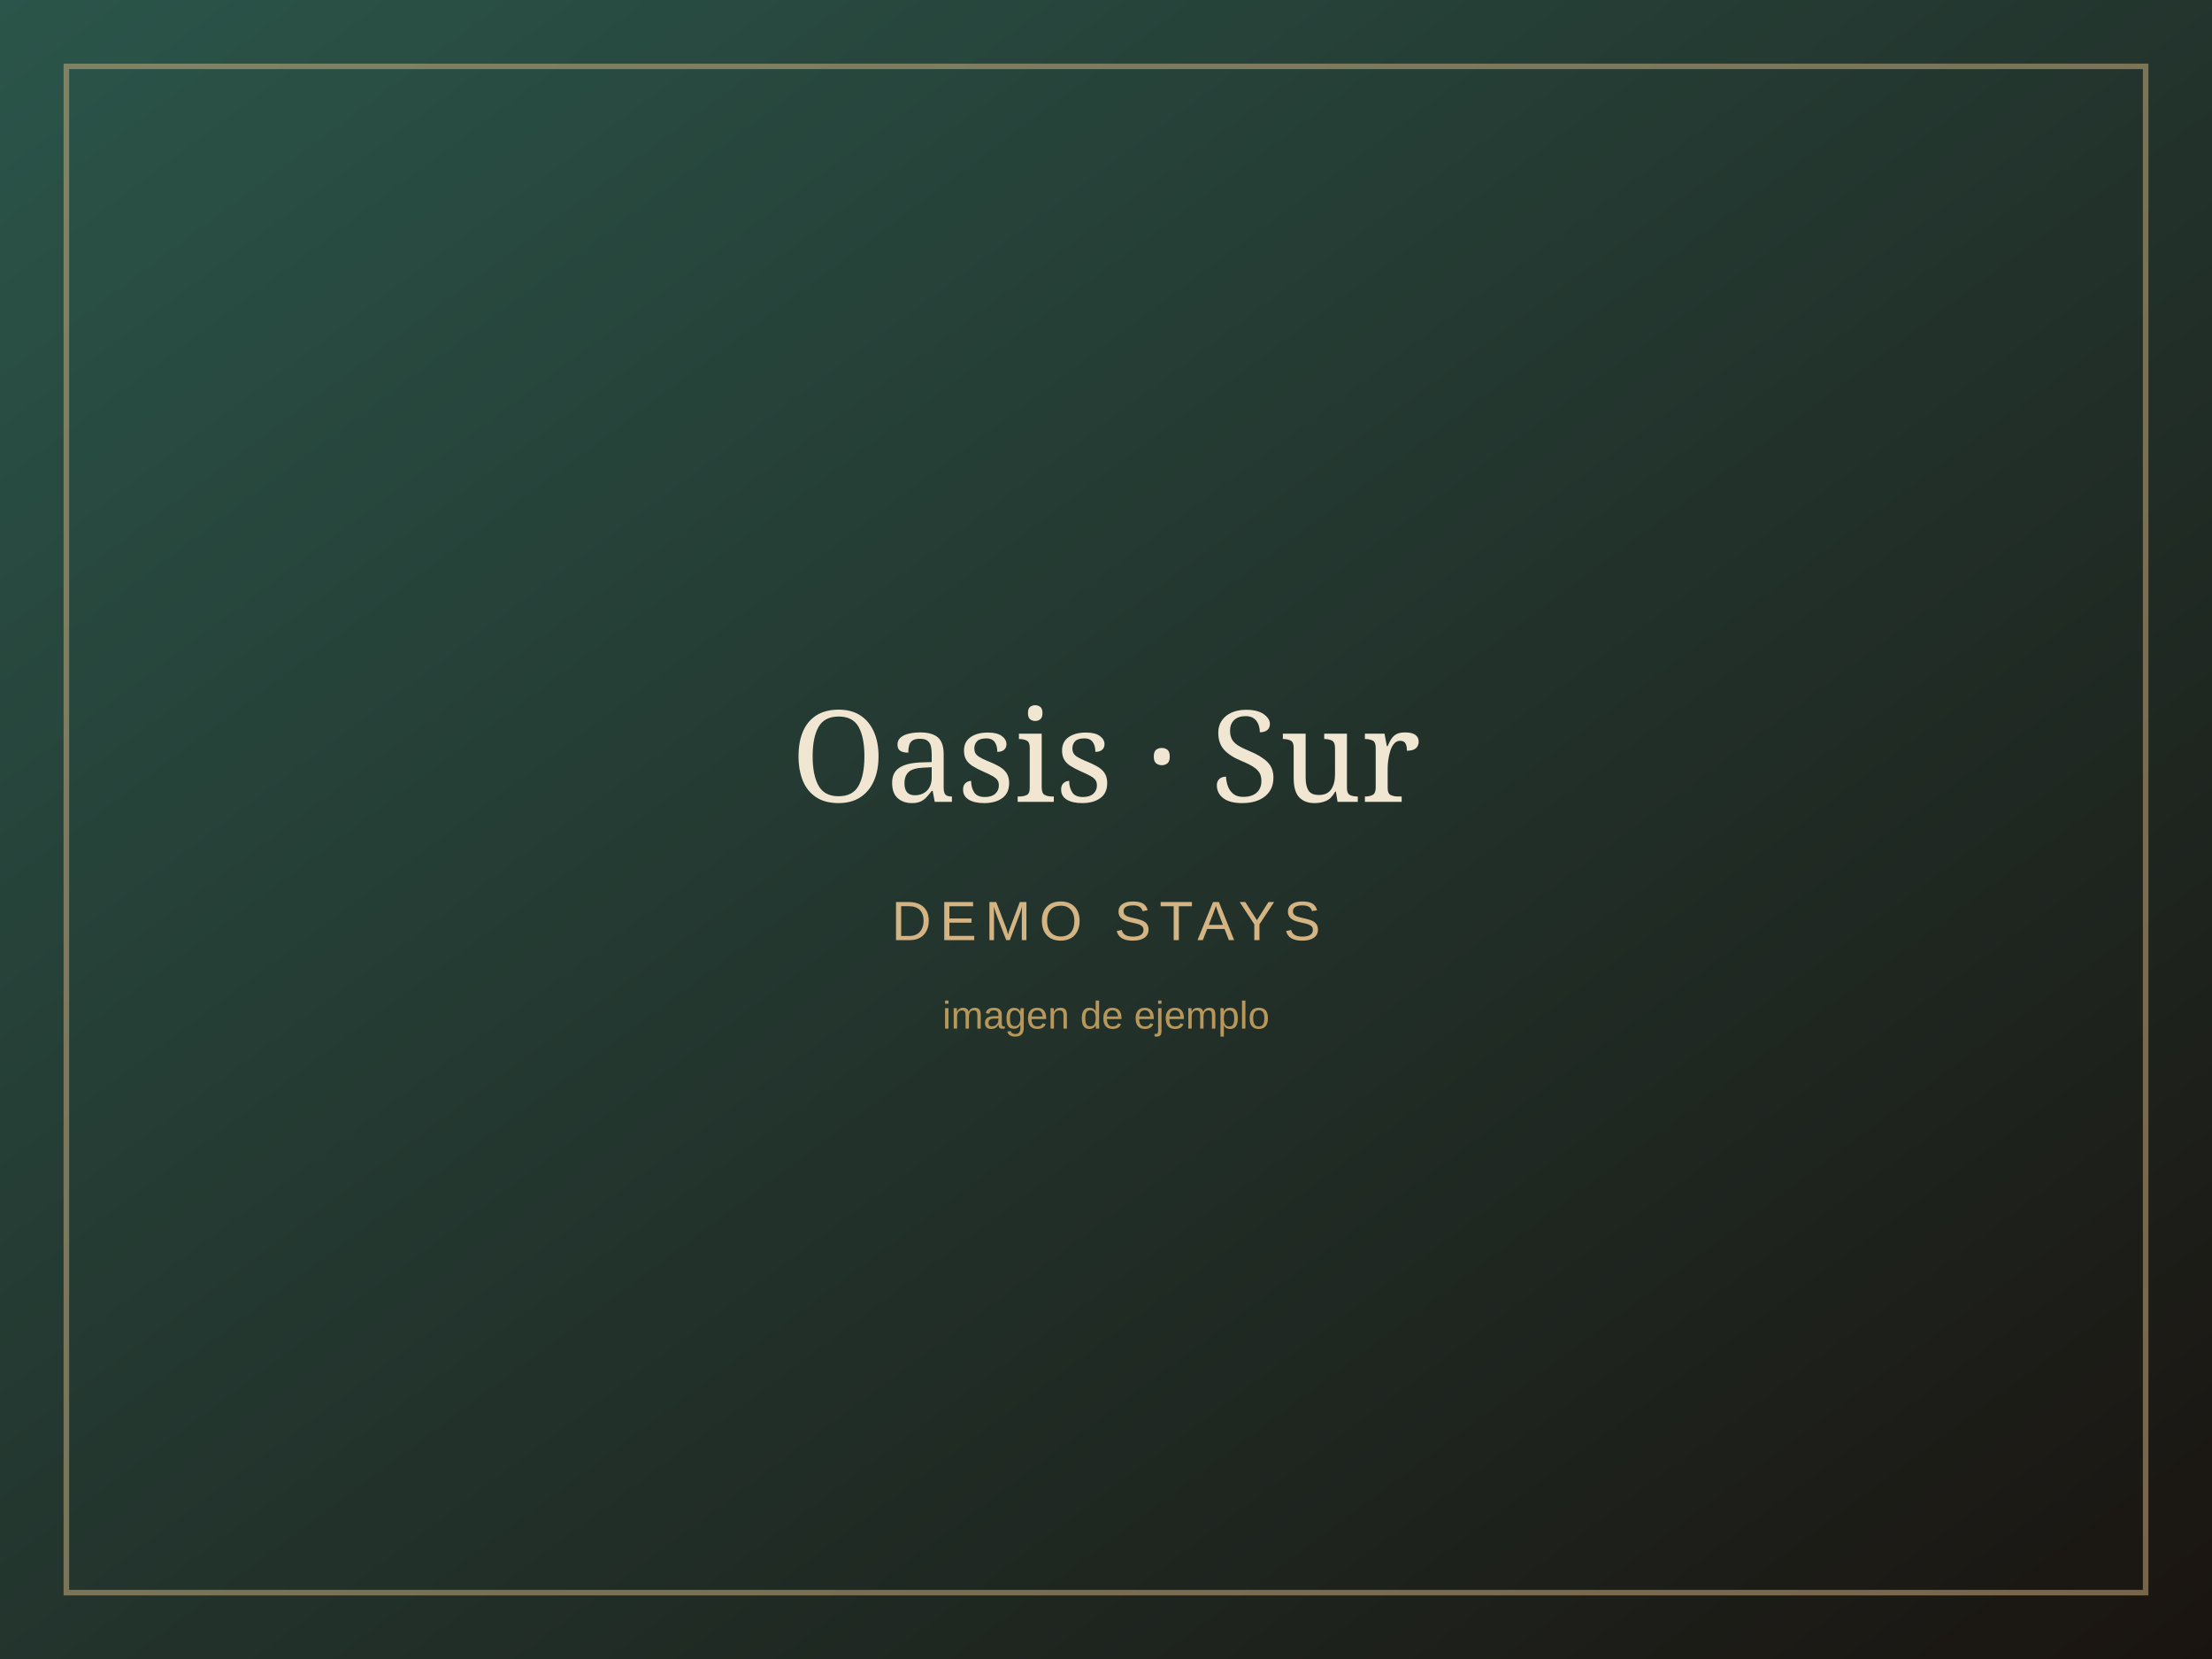
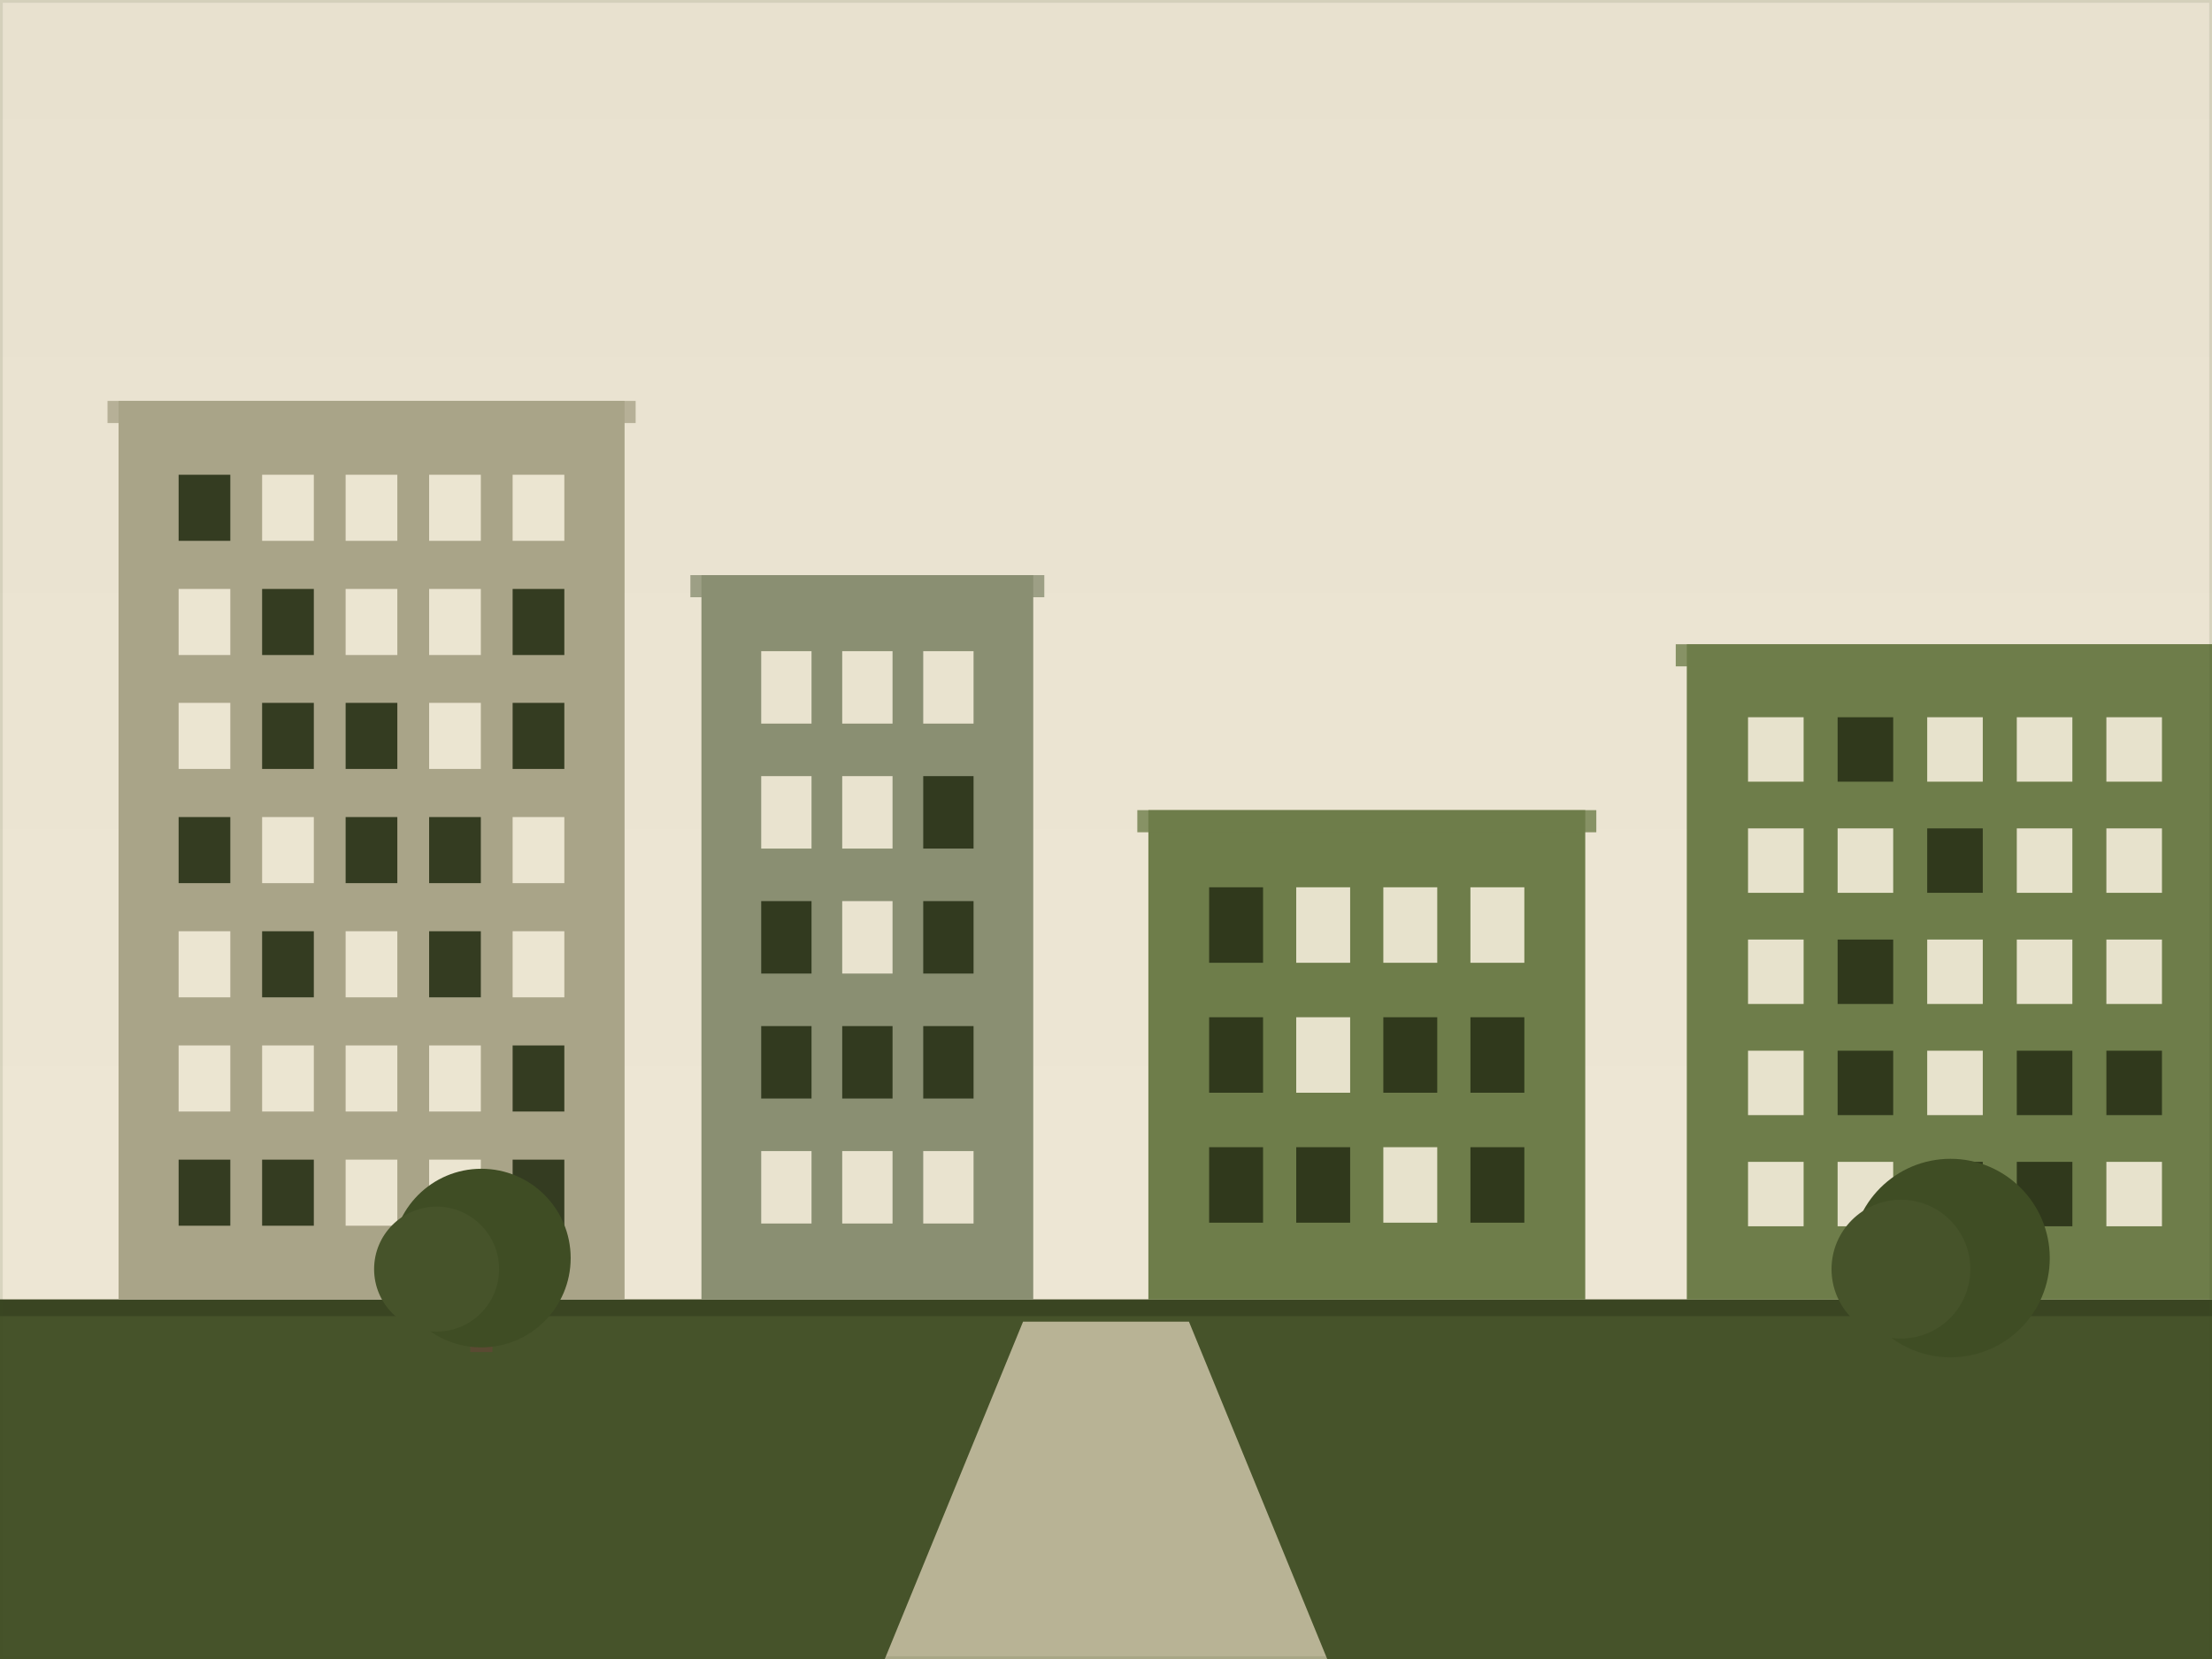
- <svg xmlns="http://www.w3.org/2000/svg" width="800" height="600" viewBox="0 0 800 600" role="img" aria-label="Oasis · Sur">
+ <svg xmlns="http://www.w3.org/2000/svg" width="800" height="600" viewBox="0 0 800 600" role="img" aria-label="Complejo residencial Demo Stays">
  <defs>
-     <linearGradient id="g" x1="0" y1="0" x2="1" y2="1">
-       <stop offset="0" stop-color="#2b554a" />
-       <stop offset="1" stop-color="#1a1410" />
+     <linearGradient id="sky" x1="0" y1="0" x2="0" y2="1">
+       <stop offset="0" stop-color="#e8e1cf" />
+       <stop offset="1" stop-color="#efe8d6" />
    </linearGradient>
  </defs>
-   <rect width="800" height="600" fill="url(#g)" />
-   <rect x="24" y="24" width="752" height="552" fill="none" stroke="#d4b483" stroke-opacity="0.5" stroke-width="2" />
-   <text x="400" y="290" font-family="Georgia, serif" font-size="46" fill="#f0e6d2" text-anchor="middle">Oasis · Sur</text>
-   <text x="400" y="340" font-family="Arial, sans-serif" font-size="20" fill="#d4b483" letter-spacing="3" text-anchor="middle">DEMO STAYS</text>
-   <text x="400" y="372" font-family="Arial, sans-serif" font-size="14" fill="#b8975a" text-anchor="middle">imagen de ejemplo</text>
+   <rect width="800" height="600" fill="url(#sky)" />
+   <rect x="0" y="470" width="800" height="130" fill="#46532a" />
+   <rect x="0" y="470" width="800" height="6" fill="#3a4522" />
+   <polygon points="320,600 480,600 430,478 370,478" fill="#cdc4a8" opacity="0.85" />
+   <rect x="42.887" y="145" width="183" height="325" fill="#a9a488" />
+   <rect x="38.887" y="145" width="191" height="8" fill="#a9a488" opacity="0.8" />
+   <rect x="64.6" y="171.7" width="18.7" height="23.9" fill="#2a3318" opacity="0.92" />
+   <rect x="94.8" y="171.7" width="18.7" height="23.9" fill="#f1ead7" opacity="0.92" />
+   <rect x="125.0" y="171.7" width="18.7" height="23.9" fill="#f1ead7" opacity="0.92" />
+   <rect x="155.2" y="171.7" width="18.7" height="23.9" fill="#f1ead7" opacity="0.92" />
+   <rect x="185.4" y="171.7" width="18.7" height="23.9" fill="#f1ead7" opacity="0.92" />
+   <rect x="64.6" y="213.0" width="18.7" height="23.9" fill="#f1ead7" opacity="0.92" />
+   <rect x="94.8" y="213.0" width="18.7" height="23.9" fill="#2a3318" opacity="0.92" />
+   <rect x="125.0" y="213.0" width="18.7" height="23.9" fill="#f1ead7" opacity="0.92" />
+   <rect x="155.2" y="213.0" width="18.7" height="23.9" fill="#f1ead7" opacity="0.92" />
+   <rect x="185.4" y="213.0" width="18.7" height="23.9" fill="#2a3318" opacity="0.92" />
+   <rect x="64.6" y="254.2" width="18.7" height="23.9" fill="#f1ead7" opacity="0.92" />
+   <rect x="94.8" y="254.2" width="18.7" height="23.9" fill="#2a3318" opacity="0.92" />
+   <rect x="125.0" y="254.2" width="18.7" height="23.9" fill="#2a3318" opacity="0.92" />
+   <rect x="155.2" y="254.2" width="18.7" height="23.9" fill="#f1ead7" opacity="0.92" />
+   <rect x="185.4" y="254.2" width="18.7" height="23.9" fill="#2a3318" opacity="0.92" />
+   <rect x="64.6" y="295.5" width="18.7" height="23.9" fill="#2a3318" opacity="0.92" />
+   <rect x="94.8" y="295.5" width="18.7" height="23.9" fill="#f1ead7" opacity="0.92" />
+   <rect x="125.0" y="295.5" width="18.7" height="23.9" fill="#2a3318" opacity="0.92" />
+   <rect x="155.2" y="295.5" width="18.7" height="23.9" fill="#2a3318" opacity="0.92" />
+   <rect x="185.4" y="295.5" width="18.7" height="23.9" fill="#f1ead7" opacity="0.92" />
+   <rect x="64.6" y="336.8" width="18.7" height="23.9" fill="#f1ead7" opacity="0.92" />
+   <rect x="94.8" y="336.8" width="18.7" height="23.9" fill="#2a3318" opacity="0.92" />
+   <rect x="125.0" y="336.8" width="18.7" height="23.9" fill="#f1ead7" opacity="0.92" />
+   <rect x="155.2" y="336.8" width="18.7" height="23.9" fill="#2a3318" opacity="0.92" />
+   <rect x="185.4" y="336.8" width="18.7" height="23.9" fill="#f1ead7" opacity="0.92" />
+   <rect x="64.6" y="378.1" width="18.7" height="23.9" fill="#f1ead7" opacity="0.92" />
+   <rect x="94.8" y="378.1" width="18.7" height="23.9" fill="#f1ead7" opacity="0.92" />
+   <rect x="125.0" y="378.1" width="18.7" height="23.9" fill="#f1ead7" opacity="0.92" />
+   <rect x="155.2" y="378.1" width="18.7" height="23.9" fill="#f1ead7" opacity="0.92" />
+   <rect x="185.4" y="378.1" width="18.7" height="23.9" fill="#2a3318" opacity="0.92" />
+   <rect x="64.6" y="419.4" width="18.7" height="23.9" fill="#2a3318" opacity="0.92" />
+   <rect x="94.8" y="419.4" width="18.7" height="23.9" fill="#2a3318" opacity="0.92" />
+   <rect x="125.0" y="419.4" width="18.7" height="23.9" fill="#f1ead7" opacity="0.92" />
+   <rect x="155.2" y="419.4" width="18.7" height="23.9" fill="#f1ead7" opacity="0.92" />
+   <rect x="185.4" y="419.4" width="18.7" height="23.9" fill="#2a3318" opacity="0.92" />
+   <rect x="253.687" y="208" width="120" height="262" fill="#8a8f72" />
+   <rect x="249.687" y="208" width="128" height="8" fill="#8a8f72" opacity="0.8" />
+   <rect x="275.3" y="235.5" width="18.2" height="26.2" fill="#f1ead7" opacity="0.92" />
+   <rect x="304.6" y="235.5" width="18.2" height="26.2" fill="#f1ead7" opacity="0.92" />
+   <rect x="333.9" y="235.5" width="18.2" height="26.2" fill="#f1ead7" opacity="0.92" />
+   <rect x="275.3" y="280.7" width="18.2" height="26.2" fill="#f1ead7" opacity="0.92" />
+   <rect x="304.6" y="280.7" width="18.2" height="26.2" fill="#f1ead7" opacity="0.92" />
+   <rect x="333.9" y="280.7" width="18.2" height="26.2" fill="#2a3318" opacity="0.92" />
+   <rect x="275.3" y="325.9" width="18.2" height="26.2" fill="#2a3318" opacity="0.92" />
+   <rect x="304.6" y="325.9" width="18.2" height="26.2" fill="#f1ead7" opacity="0.92" />
+   <rect x="333.9" y="325.9" width="18.2" height="26.2" fill="#2a3318" opacity="0.92" />
+   <rect x="275.3" y="371.1" width="18.2" height="26.2" fill="#2a3318" opacity="0.92" />
+   <rect x="304.6" y="371.1" width="18.2" height="26.2" fill="#2a3318" opacity="0.92" />
+   <rect x="333.9" y="371.1" width="18.2" height="26.2" fill="#2a3318" opacity="0.92" />
+   <rect x="275.3" y="416.3" width="18.2" height="26.2" fill="#f1ead7" opacity="0.92" />
+   <rect x="304.6" y="416.3" width="18.2" height="26.2" fill="#f1ead7" opacity="0.92" />
+   <rect x="333.9" y="416.3" width="18.2" height="26.2" fill="#f1ead7" opacity="0.92" />
+   <rect x="415.326" y="293" width="158" height="177" fill="#6e7d4a" />
+   <rect x="411.326" y="293" width="166" height="8" fill="#6e7d4a" opacity="0.8" />
+   <rect x="437.3" y="320.9" width="19.5" height="27.3" fill="#2a3318" opacity="0.92" />
+   <rect x="468.8" y="320.9" width="19.5" height="27.3" fill="#f1ead7" opacity="0.92" />
+   <rect x="500.3" y="320.9" width="19.5" height="27.3" fill="#f1ead7" opacity="0.92" />
+   <rect x="531.8" y="320.9" width="19.5" height="27.3" fill="#f1ead7" opacity="0.92" />
+   <rect x="437.3" y="367.9" width="19.5" height="27.3" fill="#2a3318" opacity="0.92" />
+   <rect x="468.8" y="367.9" width="19.5" height="27.3" fill="#f1ead7" opacity="0.92" />
+   <rect x="500.3" y="367.9" width="19.5" height="27.3" fill="#2a3318" opacity="0.92" />
+   <rect x="531.8" y="367.9" width="19.5" height="27.3" fill="#2a3318" opacity="0.92" />
+   <rect x="437.3" y="414.9" width="19.5" height="27.3" fill="#2a3318" opacity="0.92" />
+   <rect x="468.8" y="414.9" width="19.5" height="27.3" fill="#2a3318" opacity="0.92" />
+   <rect x="500.3" y="414.9" width="19.5" height="27.3" fill="#f1ead7" opacity="0.92" />
+   <rect x="531.8" y="414.9" width="19.5" height="27.3" fill="#2a3318" opacity="0.92" />
+   <rect x="610.057" y="233" width="194" height="237" fill="#6e7d4a" />
+   <rect x="606.057" y="233" width="202" height="8" fill="#6e7d4a" opacity="0.8" />
+   <rect x="632.2" y="259.4" width="20.1" height="23.3" fill="#f1ead7" opacity="0.92" />
+   <rect x="664.6" y="259.4" width="20.1" height="23.3" fill="#2a3318" opacity="0.92" />
+   <rect x="697.0" y="259.4" width="20.1" height="23.3" fill="#f1ead7" opacity="0.92" />
+   <rect x="729.4" y="259.4" width="20.1" height="23.3" fill="#f1ead7" opacity="0.92" />
+   <rect x="761.8" y="259.4" width="20.1" height="23.3" fill="#f1ead7" opacity="0.92" />
+   <rect x="632.2" y="299.6" width="20.1" height="23.3" fill="#f1ead7" opacity="0.92" />
+   <rect x="664.6" y="299.6" width="20.1" height="23.3" fill="#f1ead7" opacity="0.92" />
+   <rect x="697.0" y="299.6" width="20.1" height="23.3" fill="#2a3318" opacity="0.92" />
+   <rect x="729.4" y="299.6" width="20.1" height="23.3" fill="#f1ead7" opacity="0.92" />
+   <rect x="761.8" y="299.6" width="20.1" height="23.3" fill="#f1ead7" opacity="0.92" />
+   <rect x="632.2" y="339.8" width="20.1" height="23.3" fill="#f1ead7" opacity="0.92" />
+   <rect x="664.6" y="339.8" width="20.1" height="23.3" fill="#2a3318" opacity="0.92" />
+   <rect x="697.0" y="339.8" width="20.1" height="23.3" fill="#f1ead7" opacity="0.92" />
+   <rect x="729.4" y="339.8" width="20.1" height="23.3" fill="#f1ead7" opacity="0.92" />
+   <rect x="761.8" y="339.8" width="20.1" height="23.3" fill="#f1ead7" opacity="0.92" />
+   <rect x="632.2" y="380.0" width="20.1" height="23.3" fill="#f1ead7" opacity="0.92" />
+   <rect x="664.6" y="380.0" width="20.1" height="23.3" fill="#2a3318" opacity="0.92" />
+   <rect x="697.0" y="380.0" width="20.1" height="23.3" fill="#f1ead7" opacity="0.92" />
+   <rect x="729.4" y="380.0" width="20.1" height="23.3" fill="#2a3318" opacity="0.92" />
+   <rect x="761.8" y="380.0" width="20.1" height="23.3" fill="#2a3318" opacity="0.92" />
+   <rect x="632.2" y="420.2" width="20.1" height="23.3" fill="#f1ead7" opacity="0.92" />
+   <rect x="664.6" y="420.2" width="20.1" height="23.3" fill="#f1ead7" opacity="0.92" />
+   <rect x="697.0" y="420.2" width="20.1" height="23.3" fill="#2a3318" opacity="0.92" />
+   <rect x="729.4" y="420.2" width="20.1" height="23.3" fill="#2a3318" opacity="0.92" />
+   <rect x="761.8" y="420.2" width="20.1" height="23.3" fill="#f1ead7" opacity="0.92" />
+   <rect x="170.093" y="455" width="8" height="34" fill="#5a4a32" />
+   <circle cx="174.093" cy="455" r="32.3" fill="#3f4d24" />
+   <circle cx="157.9" cy="459.0" r="22.6" fill="#46532a" />
+   <rect x="701.425" y="455" width="8" height="34" fill="#5a4a32" />
+   <circle cx="705.425" cy="455" r="35.9" fill="#3f4d24" />
+   <circle cx="687.5" cy="459.0" r="25.1" fill="#46532a" />
+   <rect x="0.5" y="0.5" width="799" height="599" fill="none" stroke="#3f4d24" stroke-opacity="0.12" />
</svg>
